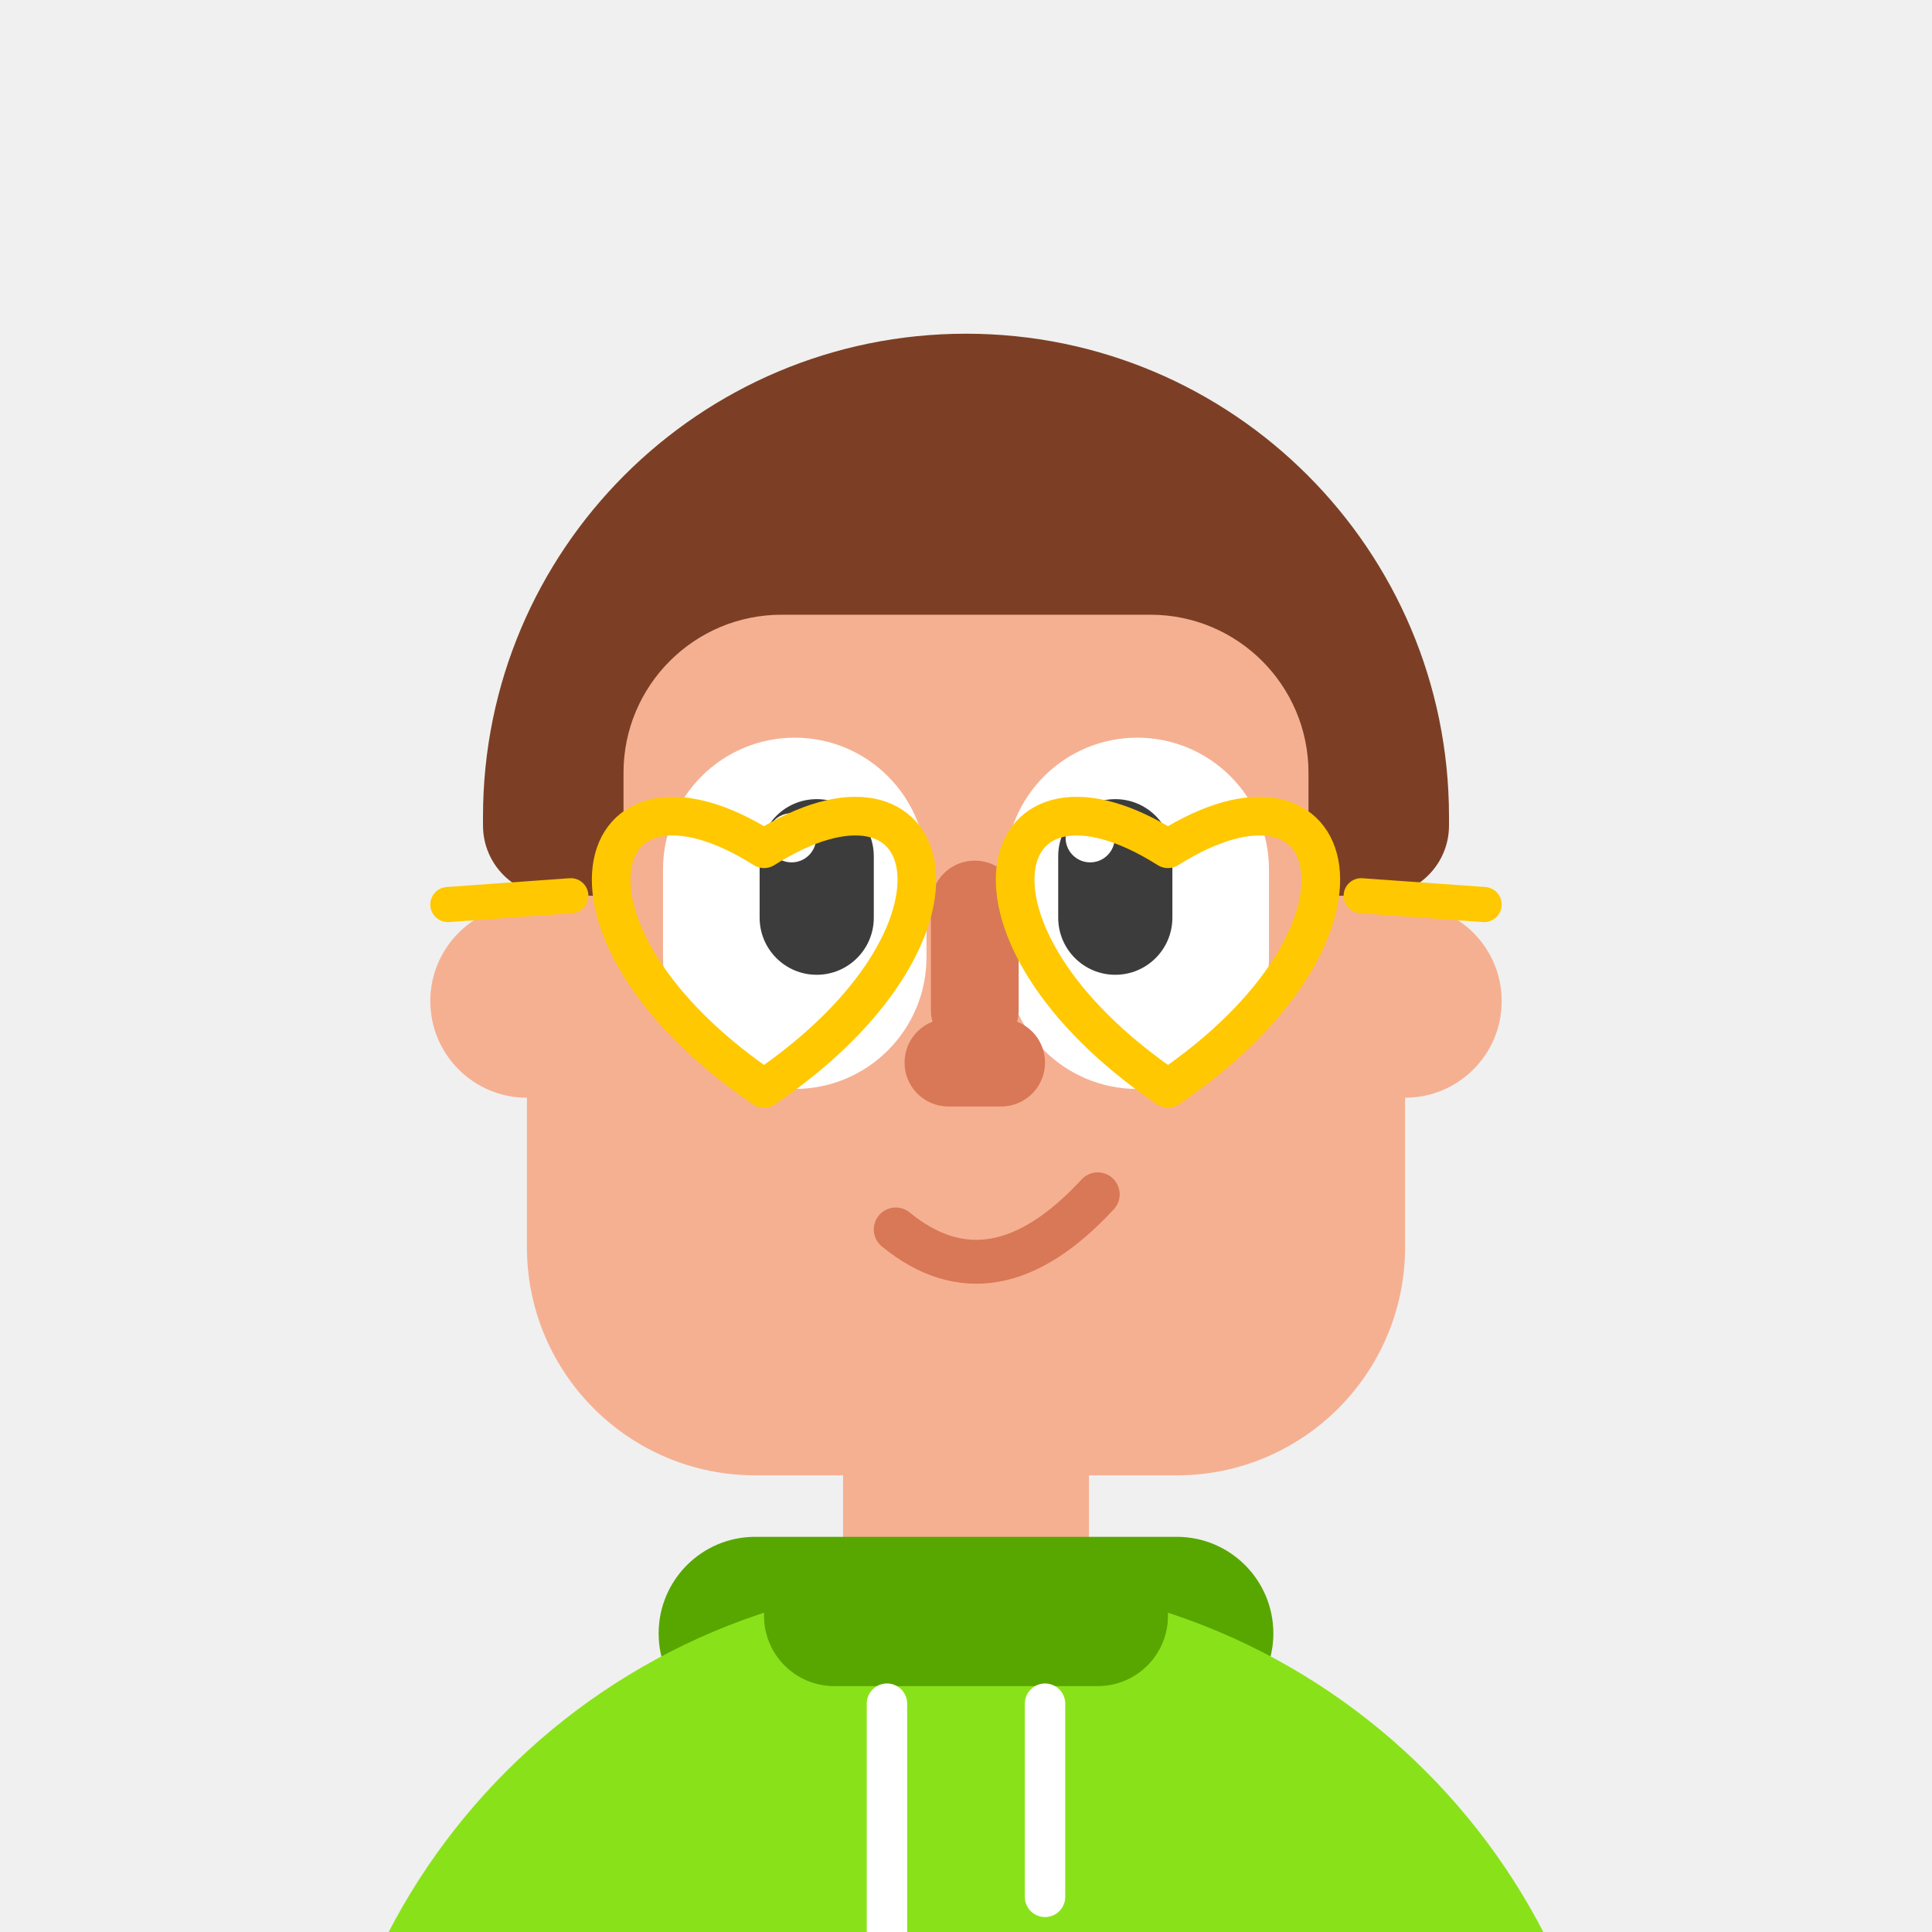
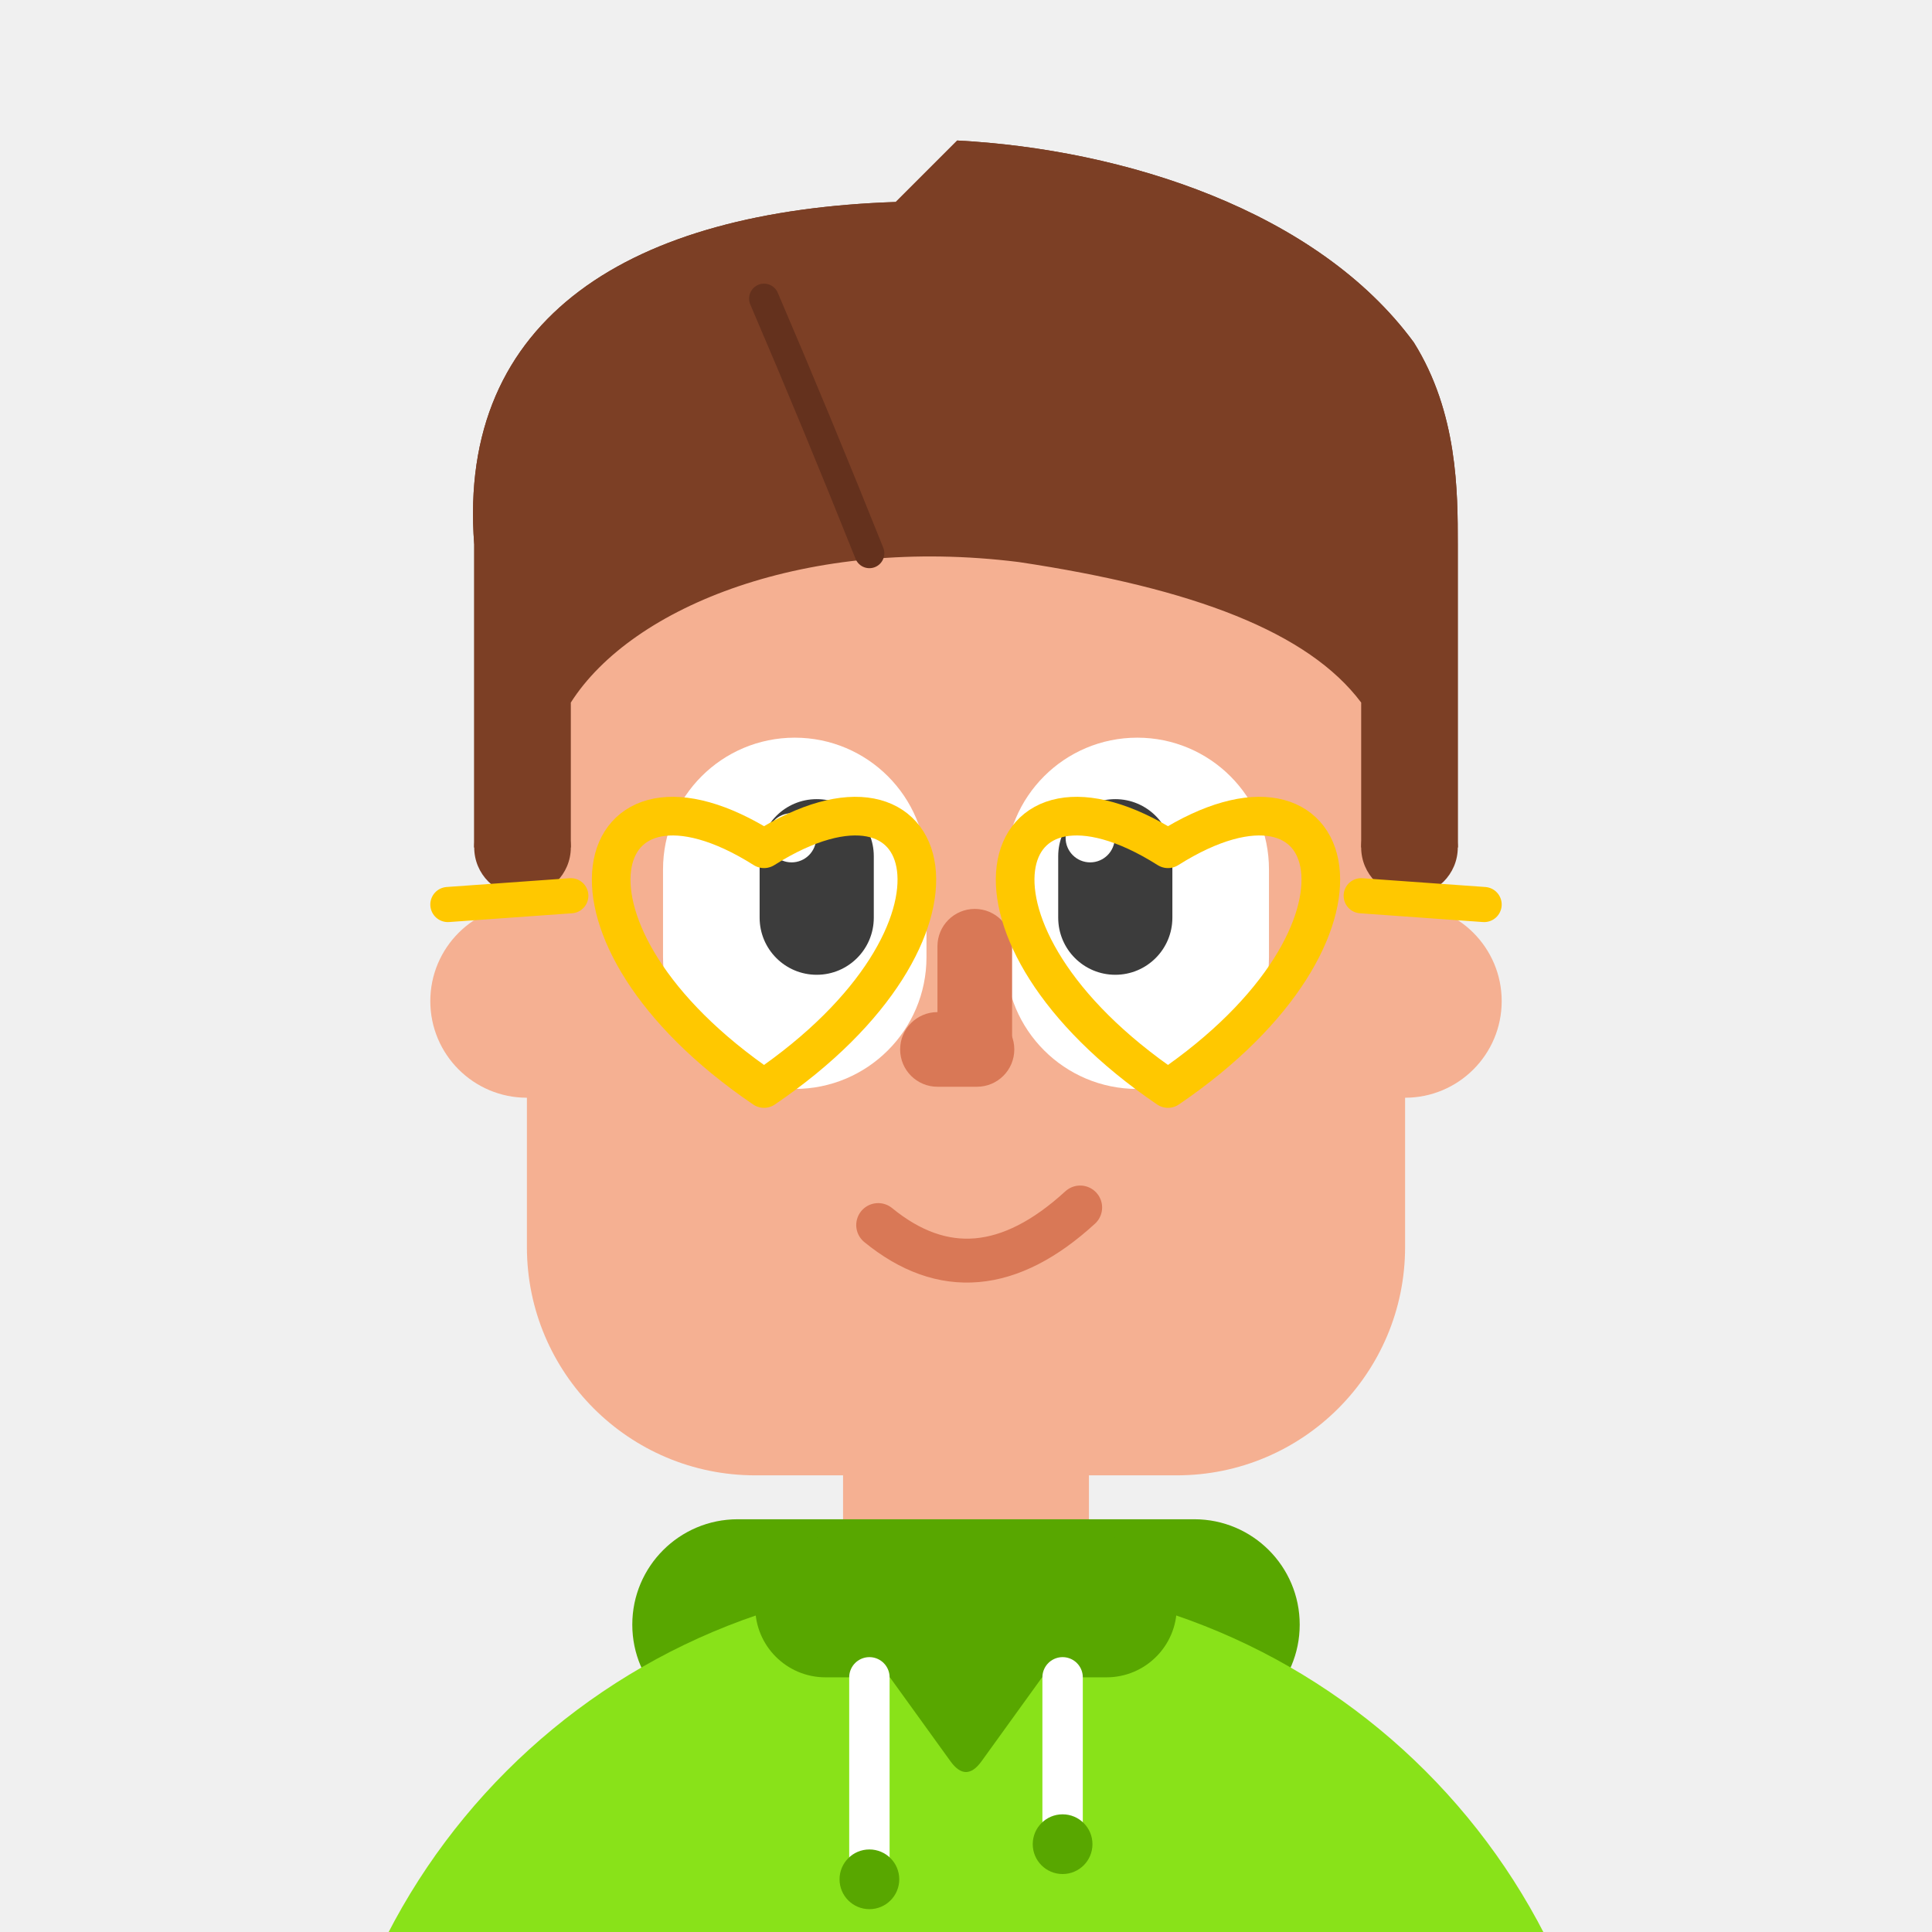
<svg xmlns="http://www.w3.org/2000/svg" width="220" height="220" viewBox="-110 -112 220 220">
+   <path d="M-56 -15.5V-50C-58 -76 -38 -88 -8 -89L-1 -96C18 -95 40 -88 51 -73C56 -65 56 -56 56 -50V-15.5Z" fill="#7C3F25" />
  <path d="M-105 252a25 25 0 1 0 50 0a25 25 0 1 0 -50 0Z" fill="#F5B092" />
  <path d="M-46 118L-70.65 215.17" fill="none" stroke="#89E219" stroke-width="38" stroke-linecap="round" stroke-linejoin="round" />
  <path d="M55 252a25 25 0 1 0 50 0a25 25 0 1 0 -50 0Z" fill="#F5B092" />
  <path d="M46 118L70.65 215.17" fill="none" stroke="#89E219" stroke-width="38" stroke-linecap="round" stroke-linejoin="round" />
  <path d="M-8 40H8A6 6 0 0 1 14 46V74A6 6 0 0 1 8 80H-8A6 6 0 0 1 -14 74V46A6 6 0 0 1 -8 40Z" fill="#F5B092" />
  <path d="M-8 40H8A6 6 0 0 1 14 46V48A6 6 0 0 1 8 54H-8A6 6 0 0 1 -14 48V46A6 6 0 0 1 -8 40Z" fill="#D97856" />
-   <path d="M-24 63H24A11 11 0 0 1 35 74V74A11 11 0 0 1 24 85H-24A11 11 0 0 1 -35 74V74A11 11 0 0 1 -24 63Z" fill="#58A700" />
+   <path d="M-26 61H26A12 12 0 0 1 38 73V73A12 12 0 0 1 26 85H-26A12 12 0 0 1 -38 73V73A12 12 0 0 1 -26 61Z" fill="#58A700" />
  <path d="M-74 142A74 74 0 0 1 74 142V220A30 30 0 0 1 44 250H-44A30 30 0 0 1 -74 220Z" fill="#89E219" />
-   <path d="M-15 64H15A8 8 0 0 1 23 72V72A8 8 0 0 1 15 80H-15A8 8 0 0 1 -23 72V72A8 8 0 0 1 -15 64Z" fill="#58A700" />
-   <path d="M-9 82V108" fill="none" stroke="#FFFFFF" stroke-width="4.6" stroke-linecap="round" stroke-linejoin="round" />
-   <path d="M9 82V104" fill="none" stroke="#FFFFFF" stroke-width="4.6" stroke-linecap="round" stroke-linejoin="round" />
+   <path d="M-11.24 75.43Q-13 73 -10 73L10 73Q13 73 11.24 75.43L1.76 88.57Q0 91 -1.76 88.57Z" fill="#58A700" />
+   <path d="M-16 63H16A8 8 0 0 1 24 71V71A8 8 0 0 1 16 79H-16A8 8 0 0 1 -24 71V71A8 8 0 0 1 -16 63Z" fill="#58A700" />
+   <path d="M-26 122H26A10 10 0 0 1 36 132V146A10 10 0 0 1 26 156H-26A10 10 0 0 1 -36 146V132A10 10 0 0 1 -26 122Z" fill="#58A700" />
+   <path d="M-23 126H23A7 7 0 0 1 30 133V145A7 7 0 0 1 23 152H-23A7 7 0 0 1 -30 145V133A7 7 0 0 1 -23 126Z" fill="#89E219" />
+   <path d="M-11 79V101" fill="none" stroke="#FFFFFF" stroke-width="4.6" stroke-linecap="round" stroke-linejoin="round" />
+   <path d="M11 79V97" fill="none" stroke="#FFFFFF" stroke-width="4.6" stroke-linecap="round" stroke-linejoin="round" />
+   <path d="M-14.4 102a3.4 3.4 0 1 0 6.8 0a3.4 3.4 0 1 0 -6.8 0Z" fill="#58A700" />
+   <path d="M7.6 98a3.4 3.4 0 1 0 6.8 0a3.4 3.4 0 1 0 -6.8 0Z" fill="#58A700" />
  <path d="M-61 2a11 11 0 1 0 22 0a11 11 0 1 0 -22 0Z" fill="#F5B092" />
  <path d="M39 2a11 11 0 1 0 22 0a11 11 0 1 0 -22 0Z" fill="#F5B092" />
  <path d="M-50 -16A50 50 0 0 1 50 -16V30A26 26 0 0 1 24 56H-24A26 26 0 0 1 -50 30Z" fill="#F5B092" />
  <path d="M-19.5 -28H-19.5A15 15 0 0 1 -4.5 -13V-3A15 15 0 0 1 -19.5 12H-19.5A15 15 0 0 1 -34.5 -3V-13A15 15 0 0 1 -19.5 -28Z" fill="#FFFFFF" />
  <path d="M-17 -21H-17A6.5 6.5 0 0 1 -10.5 -14.5V-7.5A6.5 6.5 0 0 1 -17 -1H-17A6.5 6.5 0 0 1 -23.5 -7.5V-14.5A6.5 6.5 0 0 1 -17 -21Z" fill="#3C3C3C" />
  <path d="M-22.66 -16.6a2.8 2.8 0 1 0 5.6 0a2.8 2.8 0 1 0 -5.6 0Z" fill="#FFFFFF" />
  <path d="M19.5 -28H19.5A15 15 0 0 1 34.5 -13V-3A15 15 0 0 1 19.5 12H19.5A15 15 0 0 1 4.5 -3V-13A15 15 0 0 1 19.5 -28Z" fill="#FFFFFF" />
  <path d="M17 -21H17A6.5 6.5 0 0 1 23.5 -14.5V-7.5A6.5 6.5 0 0 1 17 -1H17A6.5 6.5 0 0 1 10.5 -7.5V-14.5A6.5 6.5 0 0 1 17 -21Z" fill="#3C3C3C" />
  <path d="M11.34 -16.6a2.8 2.8 0 1 0 5.6 0a2.8 2.8 0 1 0 -5.6 0Z" fill="#FFFFFF" />
-   <path d="M1 -14H1A5 5 0 0 1 6 -9V3A5 5 0 0 1 1 8H1A5 5 0 0 1 -4 3V-9A5 5 0 0 1 1 -14Z" fill="#D97856" />
-   <path d="M-2 4H4A5 5 0 0 1 9 9V9A5 5 0 0 1 4 14H-2A5 5 0 0 1 -7 9V9A5 5 0 0 1 -2 4Z" fill="#D97856" />
-   <path d="M-8 28Q3 37 15 24" fill="none" stroke="#D97856" stroke-width="5" stroke-linecap="round" stroke-linejoin="round" />
-   <path d="M-55 -19A55 55 0 0 1 55 -19V-18A8 8 0 0 1 47 -10H-47A8 8 0 0 1 -55 -18ZM-39 -10V-24A18 18 0 0 1 -21 -42H21A18 18 0 0 1 39 -24V-10Z" fill="#7C3F25" fill-rule="evenodd" />
+   <path d="M1 -8.5H1A4.25 4.25 0 0 1 5.25 -4.25V6.25A4.25 4.25 0 0 1 1 10.5H1A4.25 4.25 0 0 1 -3.25 6.25V-4.25A4.25 4.25 0 0 1 1 -8.5Z" fill="#D97856" />
+   <path d="M-3.25 3.25H1.25A4.25 4.25 0 0 1 5.5 7.5V7.5A4.25 4.25 0 0 1 1.25 11.75H-3.25A4.25 4.25 0 0 1 -7.5 7.5V7.5A4.25 4.25 0 0 1 -3.25 3.25Z" fill="#D97856" />
+   <path d="M-10 27.5Q1 36.5 13 25.5" fill="none" stroke="#D97856" stroke-width="5" stroke-linecap="round" stroke-linejoin="round" />
+   <path d="M-56 -15.5V-50C-58 -76 -38 -88 -8 -89L-1 -96C18 -95 40 -88 51 -73C56 -65 56 -56 56 -50V-15.5ZM-45 -15.5V-32C-38 -43 -18 -51 6 -48C26 -45 39 -40 45 -32V-15.5Z" fill="#7C3F25" fill-rule="evenodd" />
+   <path d="M-56 -15.5a5.5 5.5 0 1 0 11 0a5.5 5.5 0 1 0 -11 0Z" fill="#7C3F25" />
+   <path d="M45 -15.5a5.5 5.5 0 1 0 11 0a5.5 5.5 0 1 0 -11 0Z" fill="#7C3F25" />
+   <path d="M-23 -78Q-17 -64 -11 -49" fill="none" stroke="#64311D" stroke-width="3.4" stroke-linecap="round" stroke-linejoin="round" />
  <path d="M-23 11.95C-49.25 -5.9 -42.95 -27.95 -23 -15.35C-3.05 -27.95 3.25 -5.9 -23 11.95Z" fill="none" stroke="#FFC800" stroke-width="4.4" stroke-linecap="round" stroke-linejoin="round" />
  <path d="M-45 -10L-59 -9" fill="none" stroke="#FFC800" stroke-width="4" stroke-linecap="round" stroke-linejoin="round" />
  <path d="M23 11.95C-3.25 -5.9 3.05 -27.95 23 -15.35C42.95 -27.95 49.25 -5.9 23 11.95Z" fill="none" stroke="#FFC800" stroke-width="4.4" stroke-linecap="round" stroke-linejoin="round" />
  <path d="M45 -10L59 -9" fill="none" stroke="#FFC800" stroke-width="4" stroke-linecap="round" stroke-linejoin="round" />
</svg>
